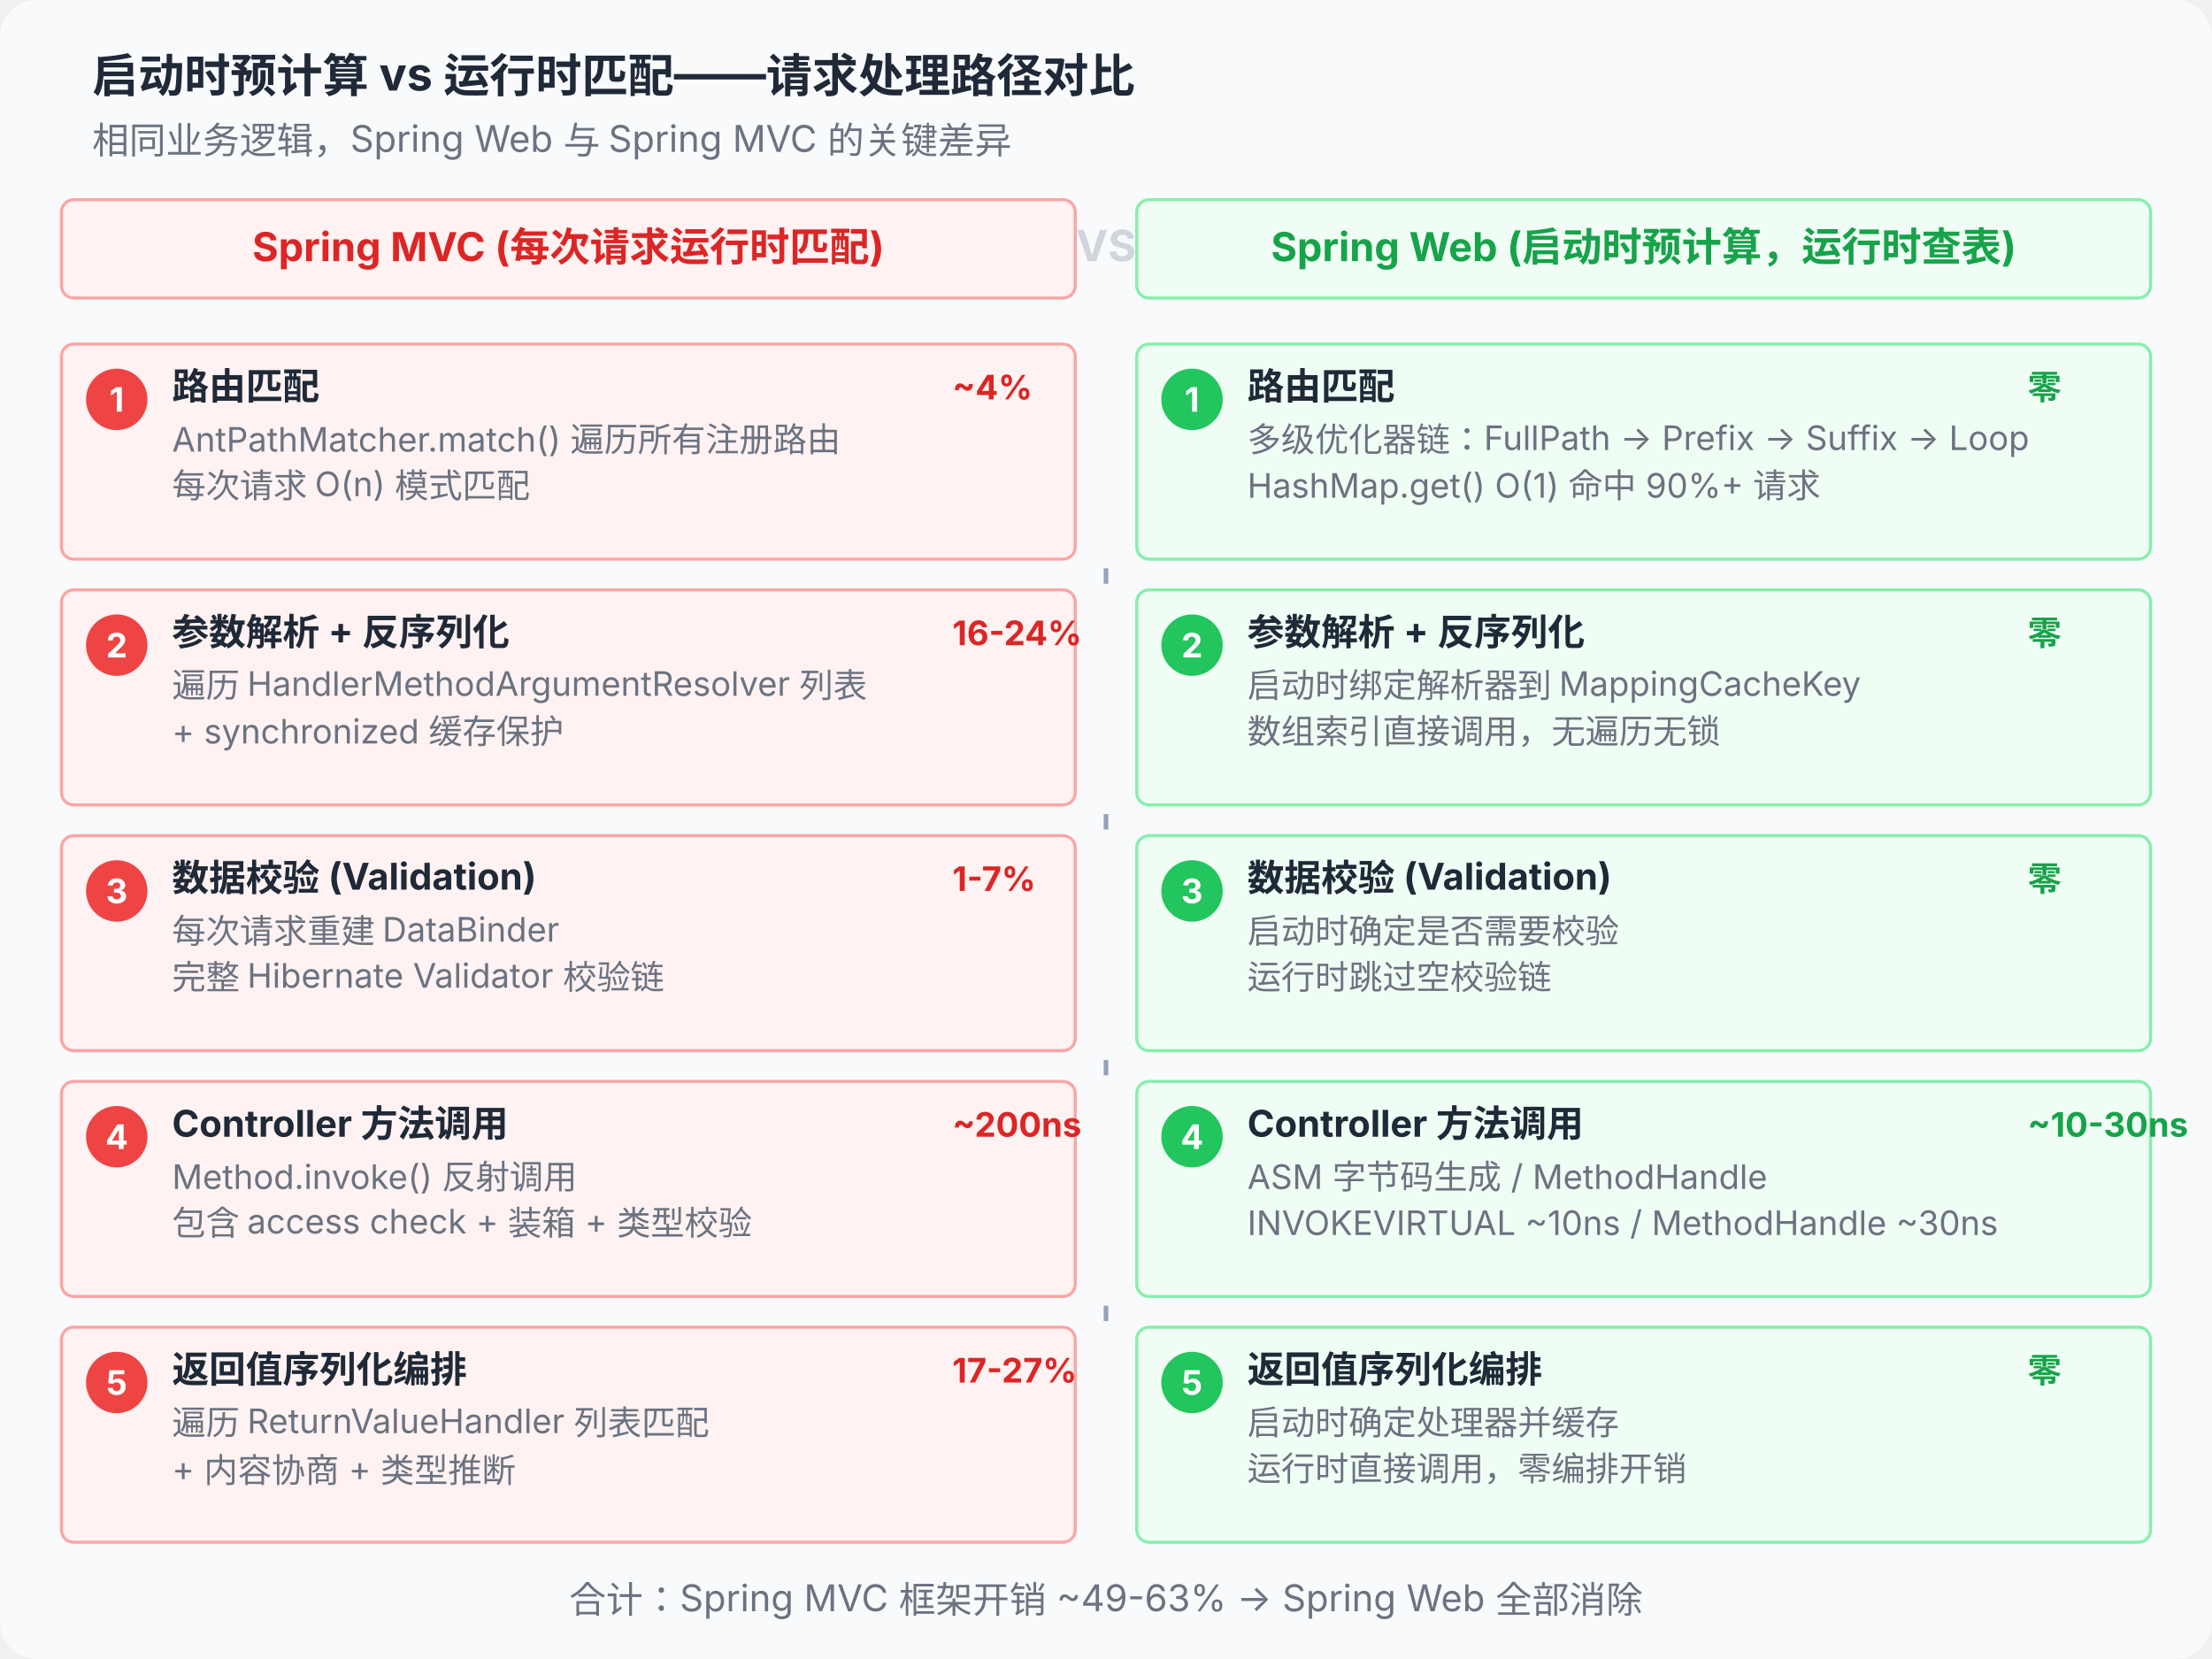
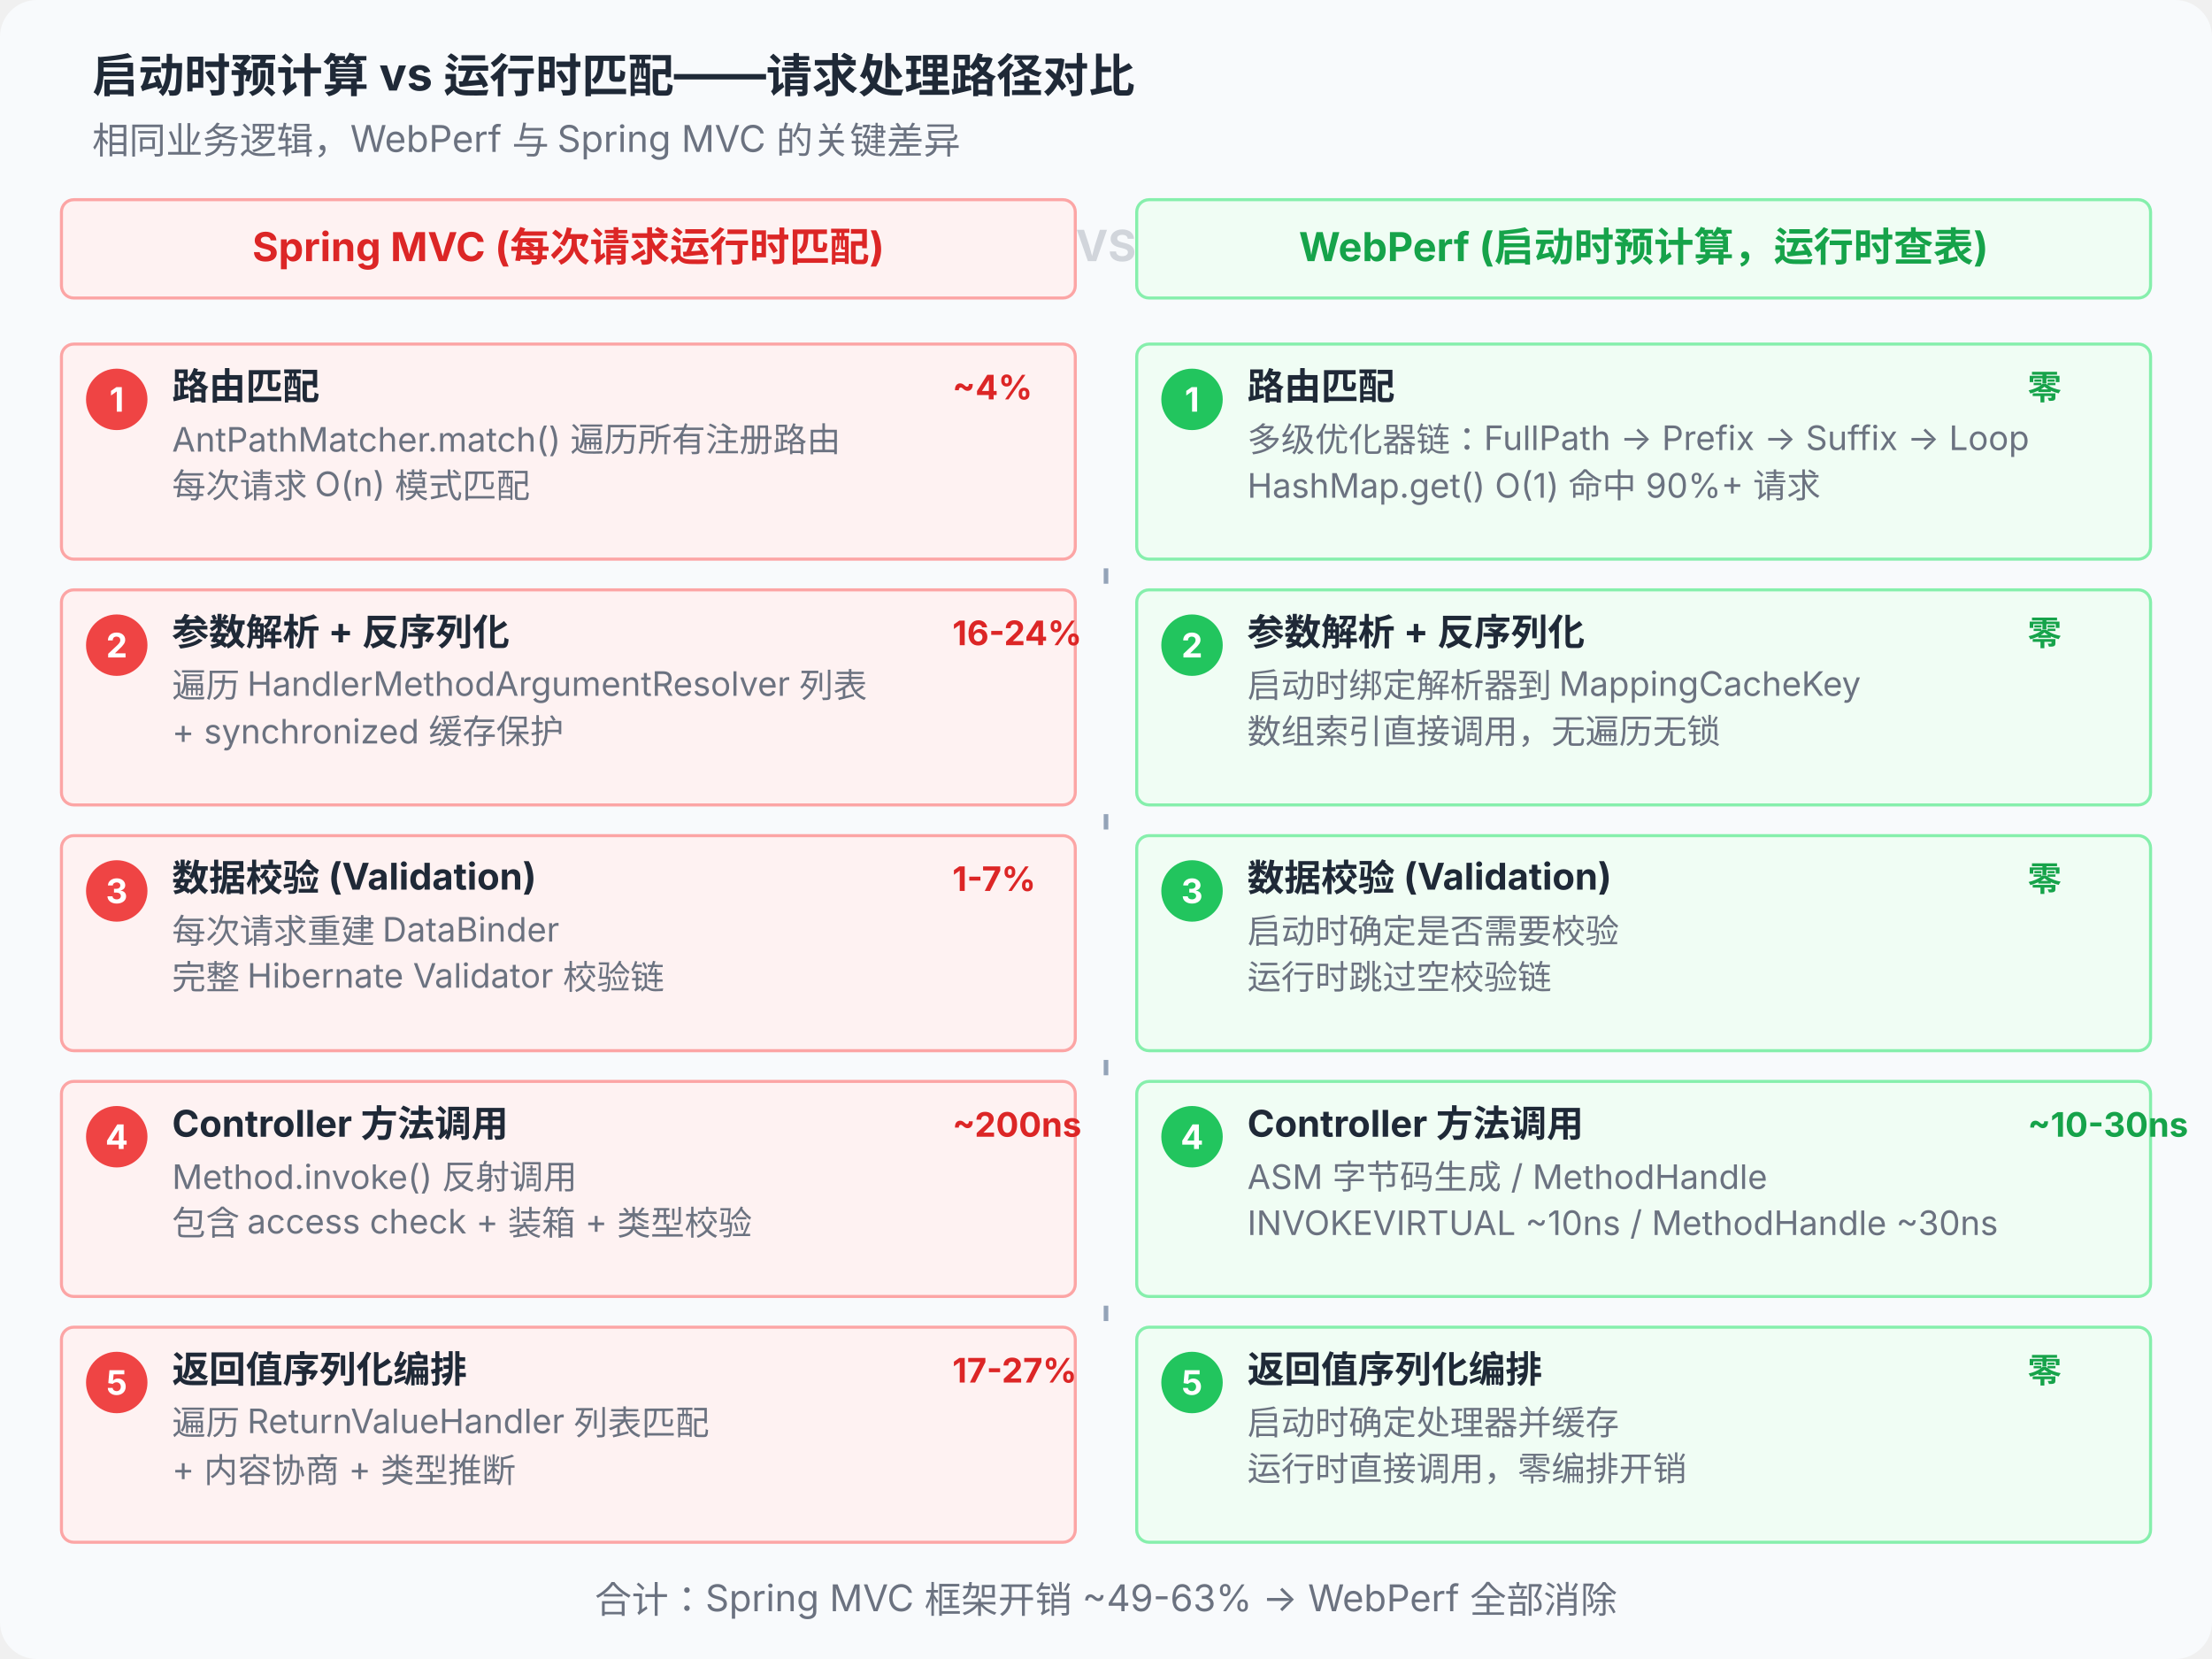
<svg xmlns="http://www.w3.org/2000/svg" width="720" height="540" viewBox="0 0 720 540">
  <style>
 .card { fill: #f8fafc; }
 .title { font: bold 15px -apple-system,BlinkMacSystemFont,sans-serif; fill: #1f2937; }
 .subtitle { font: 12px -apple-system,BlinkMacSystemFont,sans-serif; fill: #6b7280; }
 .colHeader { font: bold 13px -apple-system,BlinkMacSystemFont,sans-serif; text-anchor: middle; }
 .rowNum { font: bold 11px -apple-system,BlinkMacSystemFont,sans-serif; fill: #fff; text-anchor: middle; }
 .catLabel { font: bold 12px -apple-system,BlinkMacSystemFont,sans-serif; fill: #1f2937; }
 .mvcLabel { font: 11px -apple-system,BlinkMacSystemFont,sans-serif; fill: #6b7280; }
 .mvcCost { font: bold 11px -apple-system,BlinkMacSystemFont,sans-serif; fill: #dc2626; }
 .webLabel { font: 11px -apple-system,BlinkMacSystemFont,sans-serif; fill: #6b7280; }
 .webSavings { font: bold 11px -apple-system,BlinkMacSystemFont,sans-serif; fill: #16a34a; }
 .divider { stroke: #e5e7eb; stroke-width: 1; }
 .header-line { stroke: #e5e7eb; stroke-width: 1.5; }
 .mvc-box { fill: #fef2f2; stroke: #fca5a5; stroke-width: 1; rx: 4; }
 .web-box { fill: #f0fdf4; stroke: #86efac; stroke-width: 1; rx: 4; }
 .circle-mvc { fill: #ef4444; }
 .circle-web { fill: #22c55e; }
 .arrow-diag { stroke: #94a3b8; stroke-width: 1.5; fill: none; }
 .vs-text { font: bold 14px -apple-system,BlinkMacSystemFont,sans-serif; fill: #d1d5db; text-anchor: middle; }
</style>
  <rect class="card" x="0" y="0" width="720" height="540" rx="12" />
  <text x="30" y="30" class="title">启动时预计算 vs 运行时匹配——请求处理路径对比</text>
-   <text x="30" y="50" class="subtitle">相同业务逻辑，Spring Web 与 Spring MVC 的关键差异</text>
+   <text x="30" y="50" class="subtitle">相同业务逻辑，WebPerf 与 Spring MVC 的关键差异</text>
  <rect x="20" y="65" width="330" height="32" rx="6" class="mvc-box" />
  <text x="185" y="85" class="colHeader" fill="#dc2626">Spring MVC (每次请求运行时匹配)</text>
  <rect x="370" y="65" width="330" height="32" rx="6" class="web-box" />
-   <text x="535" y="85" class="colHeader" fill="#16a34a">Spring Web (启动时预计算，运行时查表)</text>
+   <text x="535" y="85" class="colHeader" fill="#16a34a">WebPerf (启动时预计算，运行时查表)</text>
  <text x="360" y="85" class="vs-text">VS</text>
  <rect x="20" y="112" width="330" height="70" rx="4" class="mvc-box" />
  <circle cx="38" cy="130" r="10" class="circle-mvc" />
  <text x="38" y="134" class="rowNum">1</text>
  <text x="56" y="130" class="catLabel">路由匹配</text>
  <text x="56" y="147" class="mvcLabel">AntPathMatcher.match() 遍历所有注册路由</text>
  <text x="56" y="162" class="mvcLabel">每次请求 O(n) 模式匹配</text>
  <text x="310" y="130" class="mvcCost">~4%</text>
  <rect x="370" y="112" width="330" height="70" rx="4" class="web-box" />
  <circle cx="388" cy="130" r="10" class="circle-web" />
  <text x="388" y="134" class="rowNum">1</text>
  <text x="406" y="130" class="catLabel">路由匹配</text>
  <text x="406" y="147" class="webLabel">多级优化器链：FullPath → Prefix → Suffix → Loop</text>
  <text x="406" y="162" class="webLabel">HashMap.get() O(1) 命中 90%+ 请求</text>
  <text x="660" y="130" class="webSavings">零</text>
  <line x1="360" y1="185" x2="360" y2="190" stroke="#94a3b8" stroke-width="1.5" />
  <rect x="20" y="192" width="330" height="70" rx="4" class="mvc-box" />
  <circle cx="38" cy="210" r="10" class="circle-mvc" />
  <text x="38" y="214" class="rowNum">2</text>
  <text x="56" y="210" class="catLabel">参数解析 + 反序列化</text>
  <text x="56" y="227" class="mvcLabel">遍历 HandlerMethodArgumentResolver 列表</text>
  <text x="56" y="242" class="mvcLabel">+ synchronized 缓存保护</text>
  <text x="310" y="210" class="mvcCost">16-24%</text>
  <rect x="370" y="192" width="330" height="70" rx="4" class="web-box" />
  <circle cx="388" cy="210" r="10" class="circle-web" />
  <text x="388" y="214" class="rowNum">2</text>
  <text x="406" y="210" class="catLabel">参数解析 + 反序列化</text>
  <text x="406" y="227" class="webLabel">启动时绑定解析器到 MappingCacheKey</text>
  <text x="406" y="242" class="webLabel">数组索引直接调用，无遍历无锁</text>
  <text x="660" y="210" class="webSavings">零</text>
  <line x1="360" y1="265" x2="360" y2="270" stroke="#94a3b8" stroke-width="1.5" />
  <rect x="20" y="272" width="330" height="70" rx="4" class="mvc-box" />
  <circle cx="38" cy="290" r="10" class="circle-mvc" />
  <text x="38" y="294" class="rowNum">3</text>
  <text x="56" y="290" class="catLabel">数据校验 (Validation)</text>
  <text x="56" y="307" class="mvcLabel">每次请求重建 DataBinder</text>
  <text x="56" y="322" class="mvcLabel">完整 Hibernate Validator 校验链</text>
  <text x="310" y="290" class="mvcCost">1-7%</text>
  <rect x="370" y="272" width="330" height="70" rx="4" class="web-box" />
  <circle cx="388" cy="290" r="10" class="circle-web" />
  <text x="388" y="294" class="rowNum">3</text>
  <text x="406" y="290" class="catLabel">数据校验 (Validation)</text>
  <text x="406" y="307" class="webLabel">启动时确定是否需要校验</text>
  <text x="406" y="322" class="webLabel">运行时跳过空校验链</text>
  <text x="660" y="290" class="webSavings">零</text>
  <line x1="360" y1="345" x2="360" y2="350" stroke="#94a3b8" stroke-width="1.5" />
  <rect x="20" y="352" width="330" height="70" rx="4" class="mvc-box" />
  <circle cx="38" cy="370" r="10" class="circle-mvc" />
  <text x="38" y="374" class="rowNum">4</text>
  <text x="56" y="370" class="catLabel">Controller 方法调用</text>
  <text x="56" y="387" class="mvcLabel">Method.invoke() 反射调用</text>
  <text x="56" y="402" class="mvcLabel">包含 access check + 装箱 + 类型校验</text>
  <text x="310" y="370" class="mvcCost">~200ns</text>
  <rect x="370" y="352" width="330" height="70" rx="4" class="web-box" />
  <circle cx="388" cy="370" r="10" class="circle-web" />
  <text x="388" y="374" class="rowNum">4</text>
  <text x="406" y="370" class="catLabel">Controller 方法调用</text>
  <text x="406" y="387" class="webLabel">ASM 字节码生成 / MethodHandle</text>
  <text x="406" y="402" class="webLabel">INVOKEVIRTUAL ~10ns / MethodHandle ~30ns</text>
  <text x="660" y="370" class="webSavings">~10-30ns</text>
  <line x1="360" y1="425" x2="360" y2="430" stroke="#94a3b8" stroke-width="1.5" />
  <rect x="20" y="432" width="330" height="70" rx="4" class="mvc-box" />
  <circle cx="38" cy="450" r="10" class="circle-mvc" />
  <text x="38" y="454" class="rowNum">5</text>
  <text x="56" y="450" class="catLabel">返回值序列化编排</text>
  <text x="56" y="467" class="mvcLabel">遍历 ReturnValueHandler 列表匹配</text>
  <text x="56" y="482" class="mvcLabel">+ 内容协商 + 类型推断</text>
  <text x="310" y="450" class="mvcCost">17-27%</text>
  <rect x="370" y="432" width="330" height="70" rx="4" class="web-box" />
  <circle cx="388" cy="450" r="10" class="circle-web" />
  <text x="388" y="454" class="rowNum">5</text>
  <text x="406" y="450" class="catLabel">返回值序列化编排</text>
  <text x="406" y="467" class="webLabel">启动时确定处理器并缓存</text>
  <text x="406" y="482" class="webLabel">运行时直接调用，零编排开销</text>
  <text x="660" y="450" class="webSavings">零</text>
-   <text x="360" y="525" class="subtitle" text-anchor="middle">合计：Spring MVC 框架开销 ~49-63%  →  Spring Web 全部消除</text>
+   <text x="360" y="525" class="subtitle" text-anchor="middle">合计：Spring MVC 框架开销 ~49-63%  →  WebPerf 全部消除</text>
</svg>
